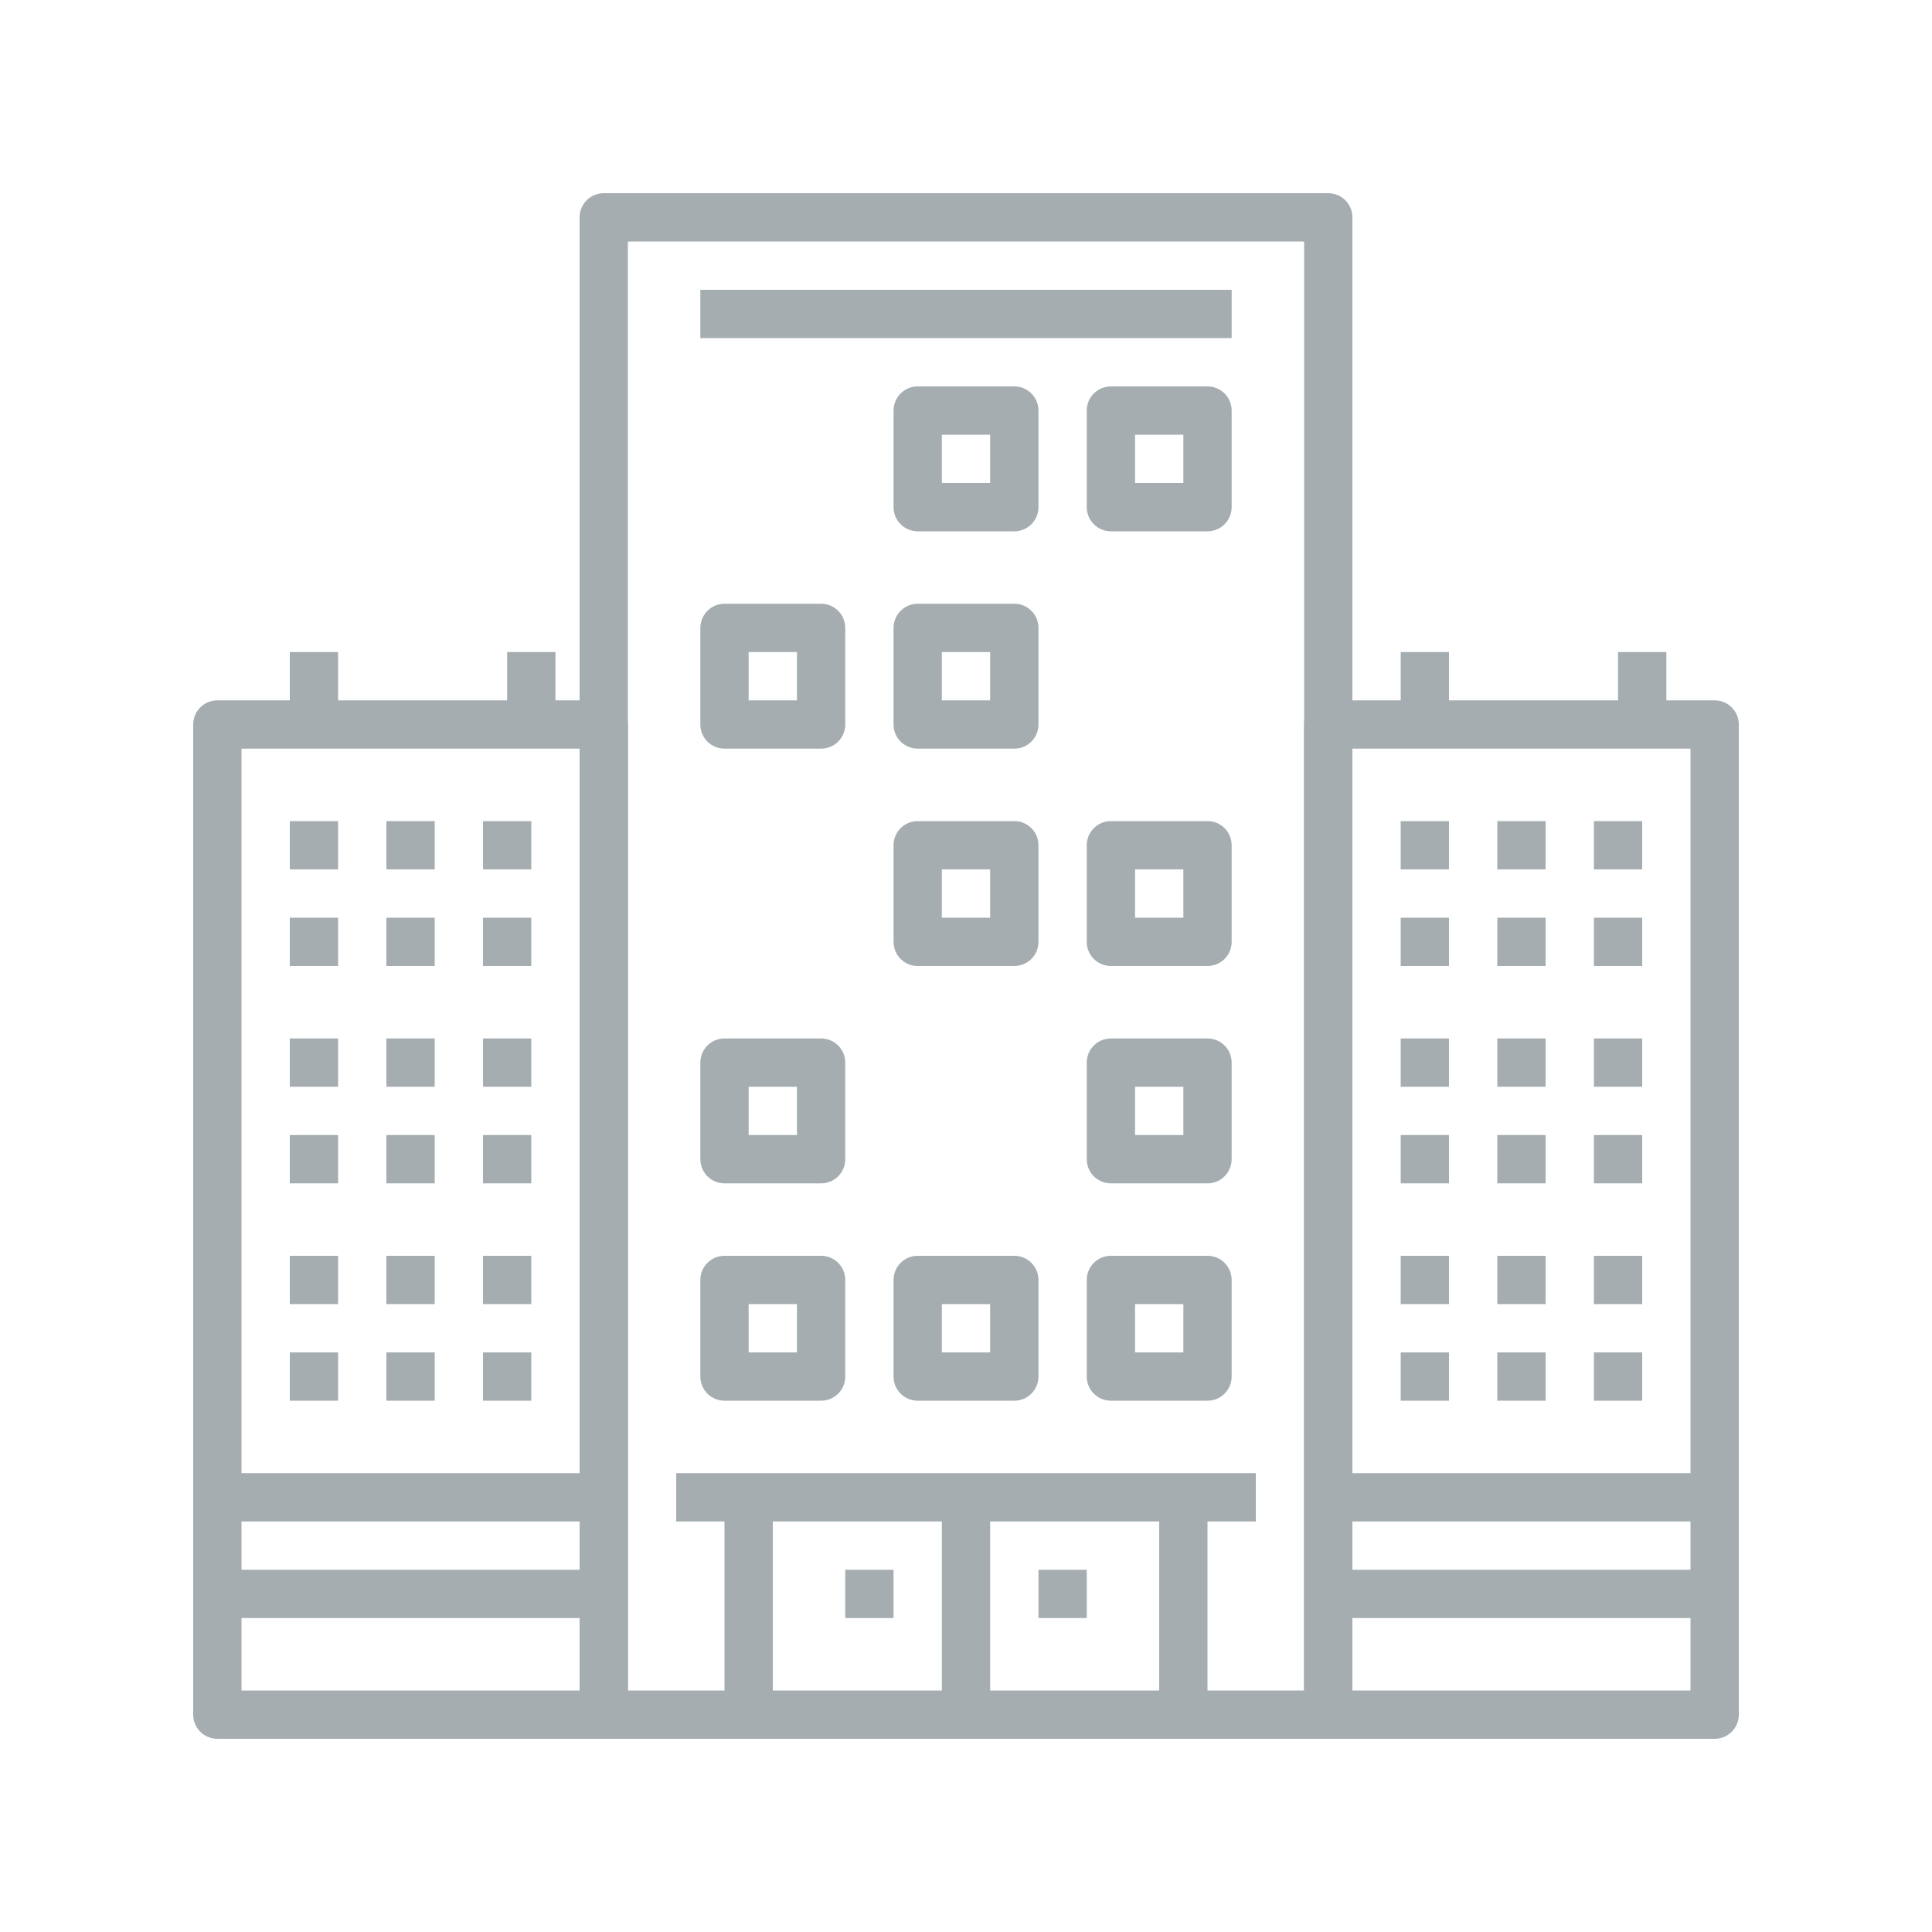
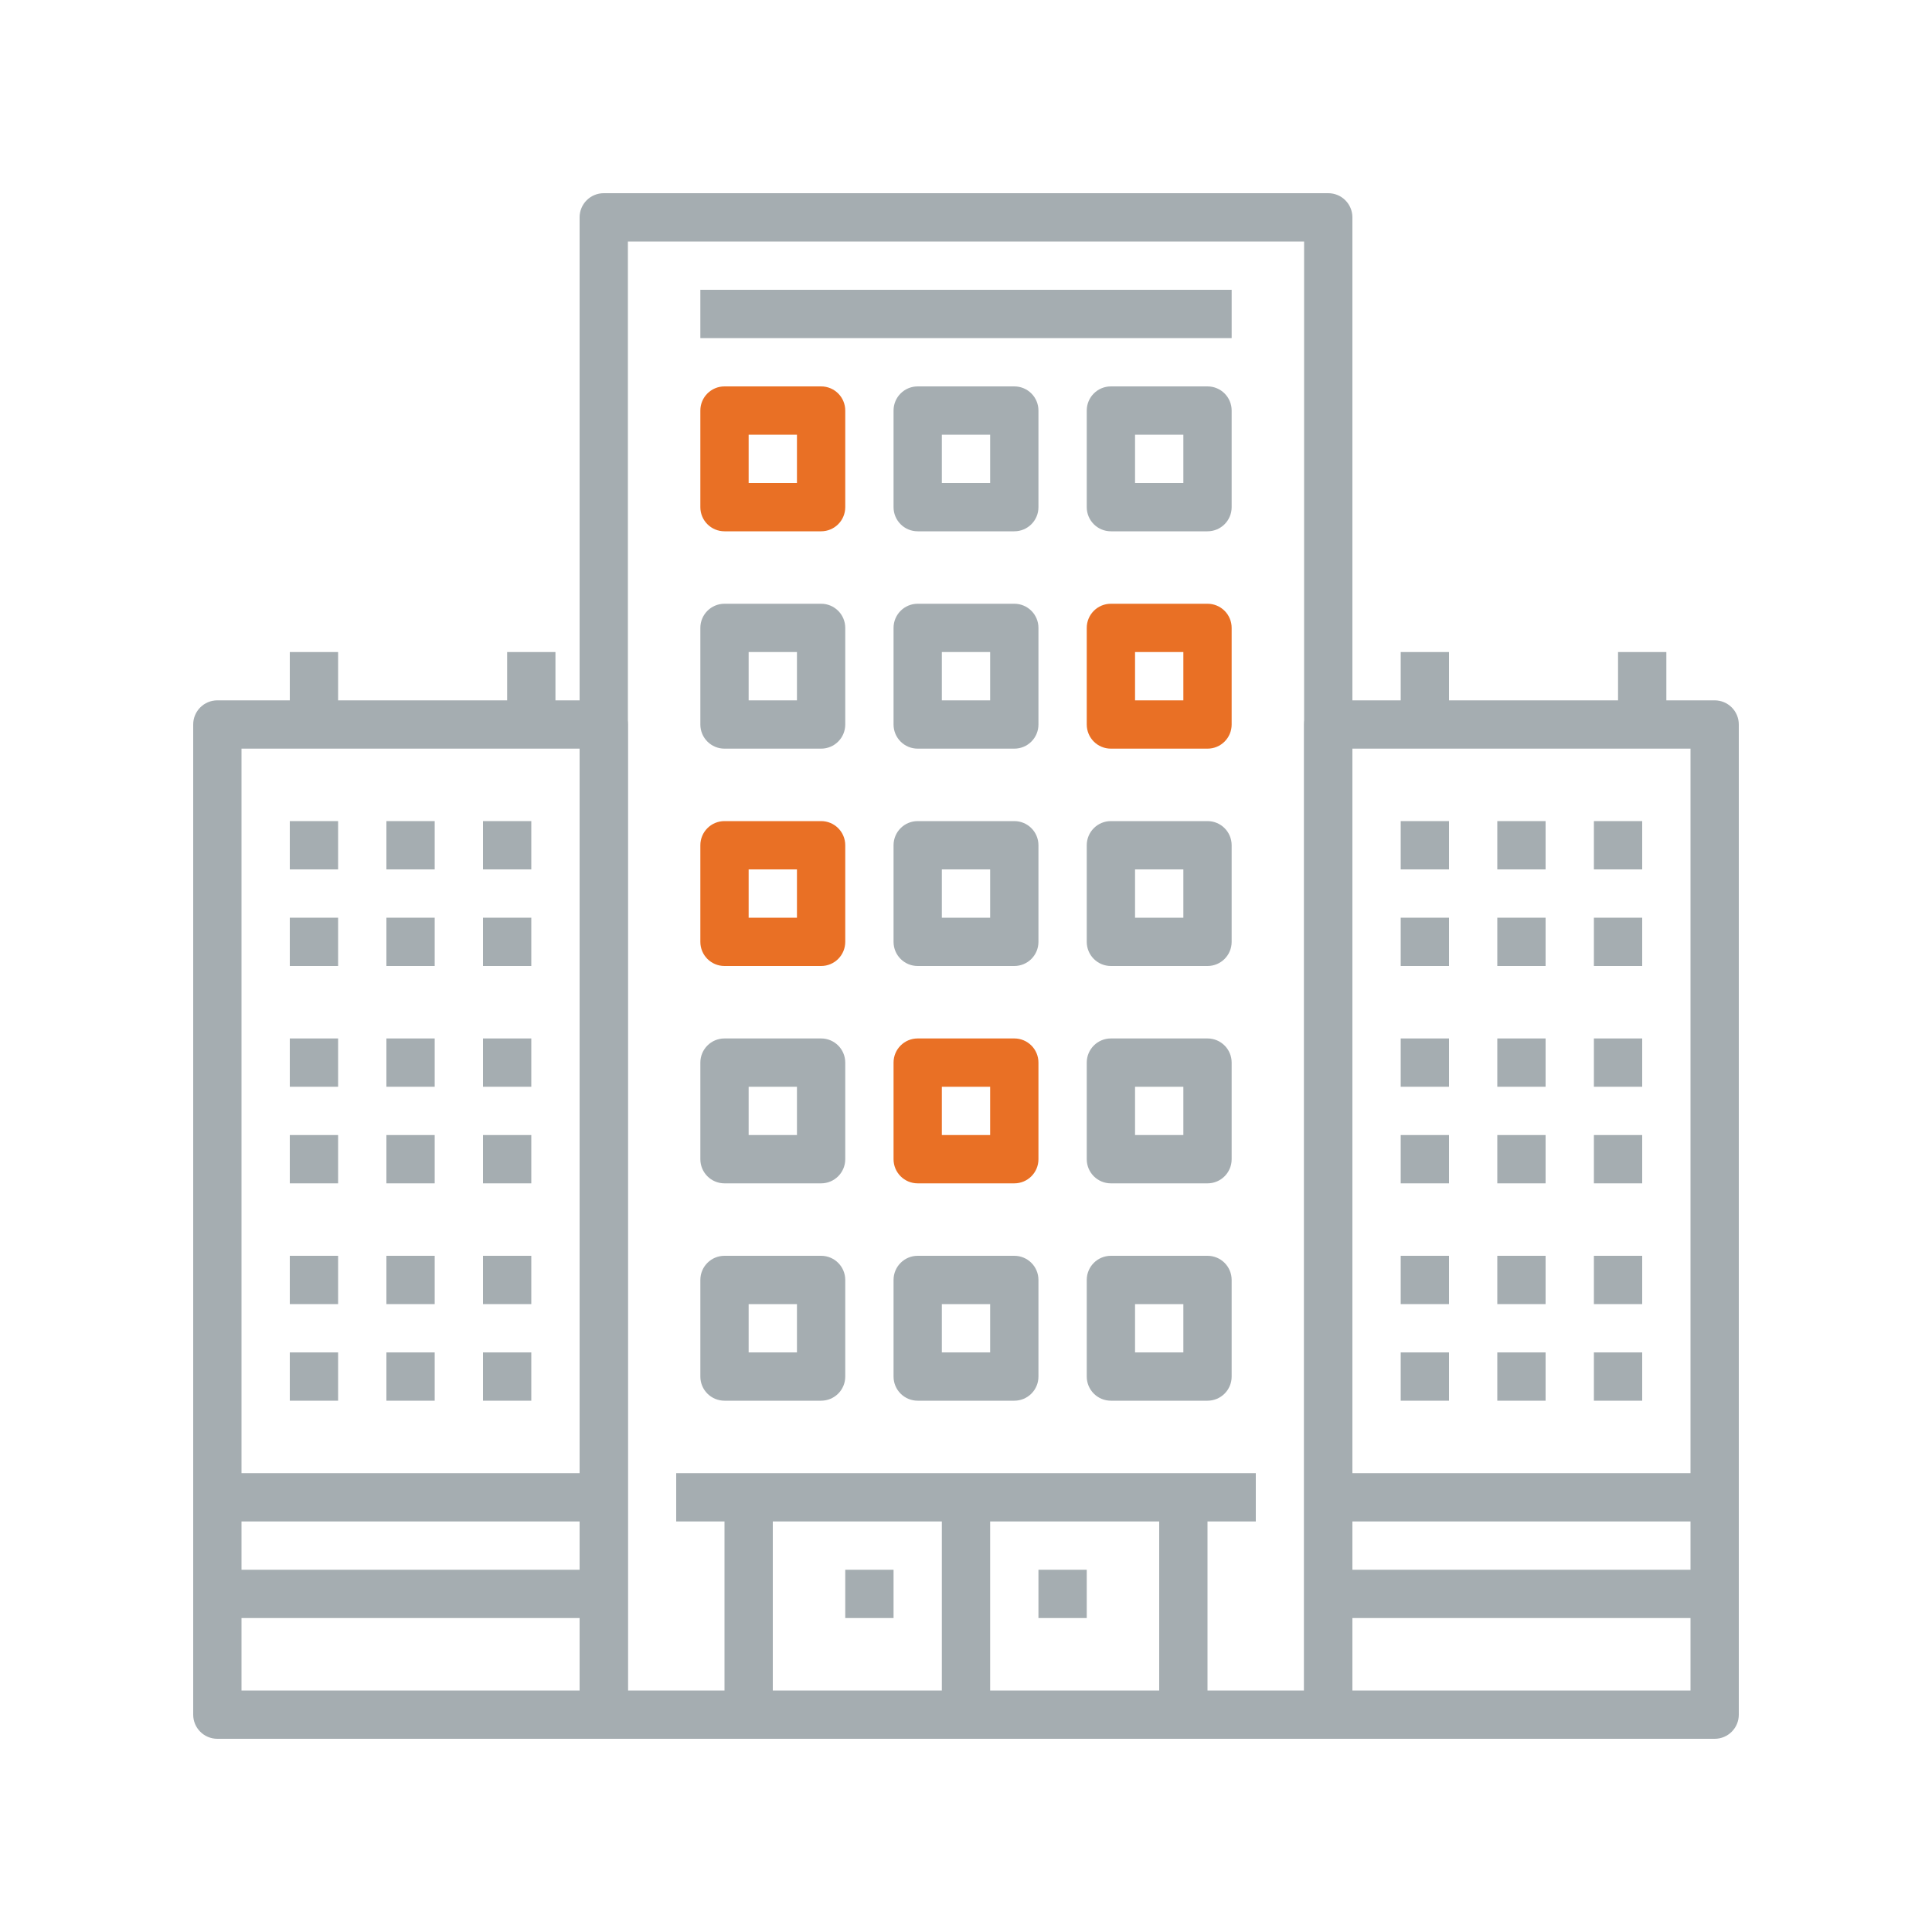
<svg xmlns="http://www.w3.org/2000/svg" width="80px" height="80px" viewBox="0 0 80 80" version="1.1">
-   <g id="Icons/Illustrative-Icons/High-rise" stroke="none" stroke-width="1" fill="none" fill-rule="evenodd">
+   <g id="Icons/Illustrative-icons/buildings" stroke="none" stroke-width="1" fill="none" fill-rule="evenodd">
    <g id="Asuminen-ja-rakentaminen" transform="translate(8, 8)">
      <path d="M18,62 L46,62 L46,2 L18,2 L18,62 Z M47,64 L17,64 C16.447,64 16,63.553 16,63 L16,1 C16,0.447 16.447,0 17,0 L47,0 C47.553,0 48,0.447 48,1 L48,63 C48,63.553 47.553,64 47,64 L47,64 Z" id="Fill-81" fill="#A5ADB1" />
      <polygon id="Fill-82" fill="#A5ADB1" points="20 55 44 55 44 53 20 53" />
      <polygon id="Fill-83" fill="#A5ADB1" points="22 63 24 63 24 54 22 54" />
      <polygon id="Fill-84" fill="#A5ADB1" points="40 63 42 63 42 54 40 54" />
      <polygon id="Fill-85" fill="#A5ADB1" points="31 63 33 63 33 54 31 54" />
      <polygon id="Fill-86" fill="#A5ADB1" points="35 59 37 59 37 57 35 57" />
      <polygon id="Fill-87" fill="#A5ADB1" points="27 59 29 59 29 57 27 57" />
      <path d="M39,48 L41,48 L41,46 L39,46 L39,48 Z M42,50 L38,50 C37.447,50 37,49.553 37,49 L37,45 C37,44.447 37.447,44 38,44 L42,44 C42.553,44 43,44.447 43,45 L43,49 C43,49.553 42.553,50 42,50 L42,50 Z" id="Fill-88" fill="#A5ADB1" />
      <path d="M31,48 L33,48 L33,46 L31,46 L31,48 Z M34,50 L30,50 C29.447,50 29,49.553 29,49 L29,45 C29,44.447 29.447,44 30,44 L34,44 C34.553,44 35,44.447 35,45 L35,49 C35,49.553 34.553,50 34,50 L34,50 Z" id="Fill-89" fill="#A5ADB1" />
      <path d="M23,48 L25,48 L25,46 L23,46 L23,48 Z M26,50 L22,50 C21.447,50 21,49.553 21,49 L21,45 C21,44.447 21.447,44 22,44 L26,44 C26.553,44 27,44.447 27,45 L27,49 C27,49.553 26.553,50 26,50 L26,50 Z" id="Fill-90" fill="#A5ADB1" />
      <path d="M39,39 L41,39 L41,37 L39,37 L39,39 Z M42,41 L38,41 C37.447,41 37,40.553 37,40 L37,36 C37,35.447 37.447,35 38,35 L42,35 C42.553,35 43,35.447 43,36 L43,40 C43,40.553 42.553,41 42,41 L42,41 Z" id="Fill-91" fill="#A5ADB1" />
-       <path d="M31,39 L33,39 L33,37 L31,37 L31,39 Z M34,41 L30,41 C29.447,41 29,40.553 29,40 L29,36 C29,35.447 29.447,35 30,35 L34,35 C34.553,35 35,35.447 35,36 L35,40 C35,40.553 34.553,41 34,41 L34,41 Z" id="Fill-92" class="fi-icon-illustative-highlight-fill" />
+       <path d="M31,39 L33,39 L33,37 L31,37 L31,39 Z M34,41 L30,41 C29.447,41 29,40.553 29,40 L29,36 C29,35.447 29.447,35 30,35 L34,35 C34.553,35 35,35.447 35,36 L35,40 C35,40.553 34.553,41 34,41 L34,41 Z" id="Fill-92" fill="#E97025" />
      <path d="M23,39 L25,39 L25,37 L23,37 L23,39 Z M26,41 L22,41 C21.447,41 21,40.553 21,40 L21,36 C21,35.447 21.447,35 22,35 L26,35 C26.553,35 27,35.447 27,36 L27,40 C27,40.553 26.553,41 26,41 L26,41 Z" id="Fill-93" fill="#A5ADB1" />
      <path d="M39,30 L41,30 L41,28 L39,28 L39,30 Z M42,32 L38,32 C37.447,32 37,31.553 37,31 L37,27 C37,26.447 37.447,26 38,26 L42,26 C42.553,26 43,26.447 43,27 L43,31 C43,31.553 42.553,32 42,32 L42,32 Z" id="Fill-94" fill="#A5ADB1" />
      <path d="M31,30 L33,30 L33,28 L31,28 L31,30 Z M34,32 L30,32 C29.447,32 29,31.553 29,31 L29,27 C29,26.447 29.447,26 30,26 L34,26 C34.553,26 35,26.447 35,27 L35,31 C35,31.553 34.553,32 34,32 L34,32 Z" id="Fill-95" fill="#A5ADB1" />
-       <path d="M23,30 L25,30 L25,28 L23,28 L23,30 Z M26,32 L22,32 C21.447,32 21,31.553 21,31 L21,27 C21,26.447 21.447,26 22,26 L26,26 C26.553,26 27,26.447 27,27 L27,31 C27,31.553 26.553,32 26,32 L26,32 Z" id="Fill-96" class="fi-icon-illustative-highlight-fill" />
-       <path d="M39,21 L41,21 L41,19 L39,19 L39,21 Z M42,23 L38,23 C37.447,23 37,22.553 37,22 L37,18 C37,17.447 37.447,17 38,17 L42,17 C42.553,17 43,17.447 43,18 L43,22 C43,22.553 42.553,23 42,23 L42,23 Z" id="Fill-97" class="fi-icon-illustative-highlight-fill" />
+       <path d="M23,30 L25,30 L25,28 L23,28 L23,30 Z M26,32 L22,32 C21.447,32 21,31.553 21,31 L21,27 C21,26.447 21.447,26 22,26 L26,26 C26.553,26 27,26.447 27,27 L27,31 C27,31.553 26.553,32 26,32 L26,32 Z" id="Fill-96" fill="#E97025" />
+       <path d="M39,21 L41,21 L41,19 L39,19 L39,21 Z M42,23 L38,23 C37.447,23 37,22.553 37,22 L37,18 C37,17.447 37.447,17 38,17 L42,17 C42.553,17 43,17.447 43,18 L43,22 C43,22.553 42.553,23 42,23 L42,23 Z" id="Fill-97" fill="#E97025" />
      <path d="M31,21 L33,21 L33,19 L31,19 L31,21 Z M34,23 L30,23 C29.447,23 29,22.553 29,22 L29,18 C29,17.447 29.447,17 30,17 L34,17 C34.553,17 35,17.447 35,18 L35,22 C35,22.553 34.553,23 34,23 L34,23 Z" id="Fill-98" fill="#A5ADB1" />
      <path d="M23,21 L25,21 L25,19 L23,19 L23,21 Z M26,23 L22,23 C21.447,23 21,22.553 21,22 L21,18 C21,17.447 21.447,17 22,17 L26,17 C26.553,17 27,17.447 27,18 L27,22 C27,22.553 26.553,23 26,23 L26,23 Z" id="Fill-99" fill="#A5ADB1" />
      <path d="M39,12 L41,12 L41,10 L39,10 L39,12 Z M42,14 L38,14 C37.447,14 37,13.553 37,13 L37,9 C37,8.447 37.447,8 38,8 L42,8 C42.553,8 43,8.447 43,9 L43,13 C43,13.553 42.553,14 42,14 L42,14 Z" id="Fill-100" fill="#A5ADB1" />
      <path d="M31,12 L33,12 L33,10 L31,10 L31,12 Z M34,14 L30,14 C29.447,14 29,13.553 29,13 L29,9 C29,8.447 29.447,8 30,8 L34,8 C34.553,8 35,8.447 35,9 L35,13 C35,13.553 34.553,14 34,14 L34,14 Z" id="Fill-101" fill="#A5ADB1" />
-       <path d="M23,12 L25,12 L25,10 L23,10 L23,12 Z M26,14 L22,14 C21.447,14 21,13.553 21,13 L21,9 C21,8.447 21.447,8 22,8 L26,8 C26.553,8 27,8.447 27,9 L27,13 C27,13.553 26.553,14 26,14 L26,14 Z" id="Fill-102" class="fi-icon-illustative-highlight-fill" />
+       <path d="M23,12 L25,12 L25,10 L23,10 L23,12 Z M26,14 L22,14 C21.447,14 21,13.553 21,13 L21,9 C21,8.447 21.447,8 22,8 L26,8 C26.553,8 27,8.447 27,9 L27,13 C27,13.553 26.553,14 26,14 L26,14 Z" id="Fill-102" fill="#E97025" />
      <path d="M48,62 L62,62 L62,23 L48,23 L48,62 Z M63,64 L47,64 C46.447,64 46,63.553 46,63 L46,22 C46,21.447 46.447,21 47,21 L63,21 C63.553,21 64,21.447 64,22 L64,63 C64,63.553 63.553,64 63,64 L63,64 Z" id="Fill-103" fill="#A5ADB1" />
      <polygon id="Fill-104" fill="#A5ADB1" points="50 28 52 28 52 26 50 26" />
      <polygon id="Fill-105" fill="#A5ADB1" points="54 28 56 28 56 26 54 26" />
      <polygon id="Fill-106" fill="#A5ADB1" points="58 28 60 28 60 26 58 26" />
      <polygon id="Fill-107" fill="#A5ADB1" points="50 32 52 32 52 30 50 30" />
      <polygon id="Fill-108" fill="#A5ADB1" points="54 32 56 32 56 30 54 30" />
      <polygon id="Fill-109" fill="#A5ADB1" points="58 32 60 32 60 30 58 30" />
      <polygon id="Fill-110" fill="#A5ADB1" points="50 46 52 46 52 44 50 44" />
      <polygon id="Fill-111" fill="#A5ADB1" points="54 46 56 46 56 44 54 44" />
      <polygon id="Fill-112" fill="#A5ADB1" points="58 46 60 46 60 44 58 44" />
      <polygon id="Fill-113" fill="#A5ADB1" points="50 50 52 50 52 48 50 48" />
      <polygon id="Fill-114" fill="#A5ADB1" points="54 50 56 50 56 48 54 48" />
      <polygon id="Fill-115" fill="#A5ADB1" points="58 50 60 50 60 48 58 48" />
      <polygon id="Fill-116" fill="#A5ADB1" points="50 37 52 37 52 35 50 35" />
      <polygon id="Fill-117" fill="#A5ADB1" points="54 37 56 37 56 35 54 35" />
      <polygon id="Fill-118" fill="#A5ADB1" points="58 37 60 37 60 35 58 35" />
      <polygon id="Fill-119" fill="#A5ADB1" points="50 41 52 41 52 39 50 39" />
      <polygon id="Fill-120" fill="#A5ADB1" points="54 41 56 41 56 39 54 39" />
      <polygon id="Fill-121" fill="#A5ADB1" points="58 41 60 41 60 39 58 39" />
      <polygon id="Fill-122" fill="#A5ADB1" points="21 6 43 6 43 4 21 4" />
      <polygon id="Fill-123" fill="#A5ADB1" points="50 22 52 22 52 19 50 19" />
      <polygon id="Fill-124" fill="#A5ADB1" points="59 22 61 22 61 19 59 19" />
      <polygon id="Fill-125" fill="#A5ADB1" points="47 55 63 55 63 53 47 53" />
      <polygon id="Fill-126" fill="#A5ADB1" points="47 59 63 59 63 57 47 57" />
      <path d="M2,62 L16,62 L16,23 L2,23 L2,62 Z M17,64 L1,64 C0.447,64 0,63.553 0,63 L0,22 C0,21.447 0.447,21 1,21 L17,21 C17.553,21 18,21.447 18,22 L18,63 C18,63.553 17.553,64 17,64 L17,64 Z" id="Fill-127" fill="#A5ADB1" />
      <polygon id="Fill-128" fill="#A5ADB1" points="4 28 6 28 6 26 4 26" />
      <polygon id="Fill-129" fill="#A5ADB1" points="8 28 10 28 10 26 8 26" />
      <polygon id="Fill-130" fill="#A5ADB1" points="12 28 14 28 14 26 12 26" />
      <polygon id="Fill-131" fill="#A5ADB1" points="4 32 6 32 6 30 4 30" />
      <polygon id="Fill-132" fill="#A5ADB1" points="8 32 10 32 10 30 8 30" />
      <polygon id="Fill-133" fill="#A5ADB1" points="12 32 14 32 14 30 12 30" />
      <polygon id="Fill-134" fill="#A5ADB1" points="4 46 6 46 6 44 4 44" />
      <polygon id="Fill-135" fill="#A5ADB1" points="8 46 10 46 10 44 8 44" />
      <polygon id="Fill-136" fill="#A5ADB1" points="12 46 14 46 14 44 12 44" />
      <polygon id="Fill-137" fill="#A5ADB1" points="4 50 6 50 6 48 4 48" />
      <polygon id="Fill-138" fill="#A5ADB1" points="8 50 10 50 10 48 8 48" />
      <polygon id="Fill-139" fill="#A5ADB1" points="12 50 14 50 14 48 12 48" />
      <polygon id="Fill-140" fill="#A5ADB1" points="4 37 6 37 6 35 4 35" />
      <polygon id="Fill-141" fill="#A5ADB1" points="8 37 10 37 10 35 8 35" />
      <polygon id="Fill-142" fill="#A5ADB1" points="12 37 14 37 14 35 12 35" />
      <polygon id="Fill-143" fill="#A5ADB1" points="4 41 6 41 6 39 4 39" />
      <polygon id="Fill-144" fill="#A5ADB1" points="8 41 10 41 10 39 8 39" />
      <polygon id="Fill-145" fill="#A5ADB1" points="12 41 14 41 14 39 12 39" />
      <polygon id="Fill-146" fill="#A5ADB1" points="4 22 6 22 6 19 4 19" />
      <polygon id="Fill-147" fill="#A5ADB1" points="13 22 15 22 15 19 13 19" />
      <polygon id="Fill-148" fill="#A5ADB1" points="1 55 17 55 17 53 1 53" />
      <polygon id="Fill-149" fill="#A5ADB1" points="1 59 17 59 17 57 1 57" />
    </g>
    <rect id="bounding-box" x="0" y="0" width="80" height="80" />
  </g>
</svg>
